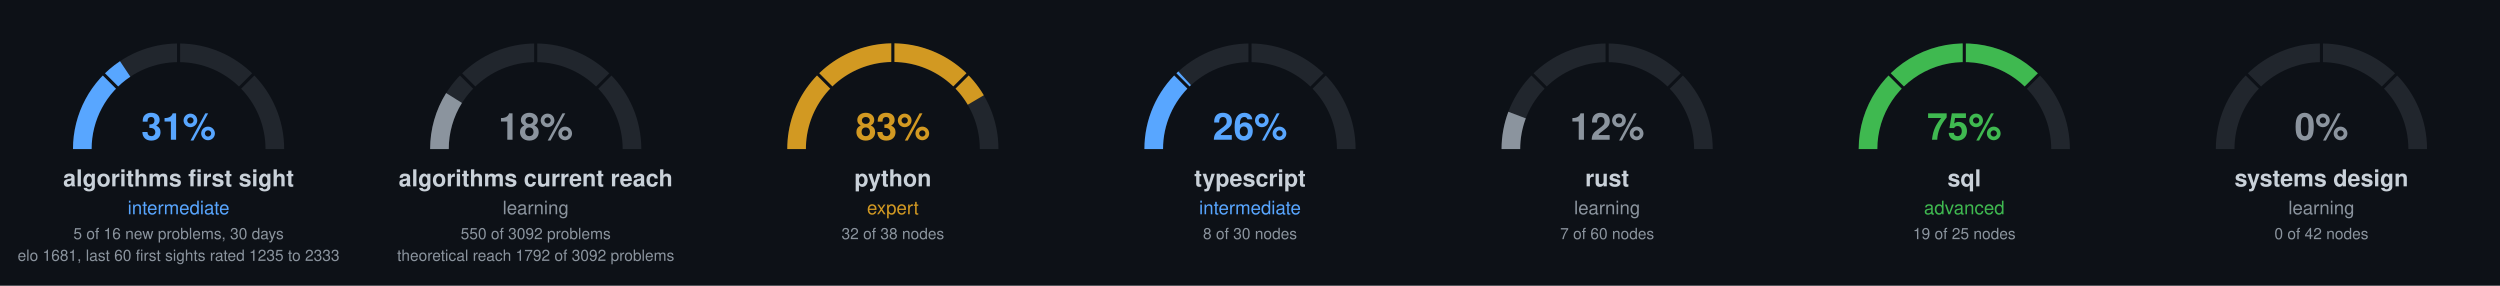
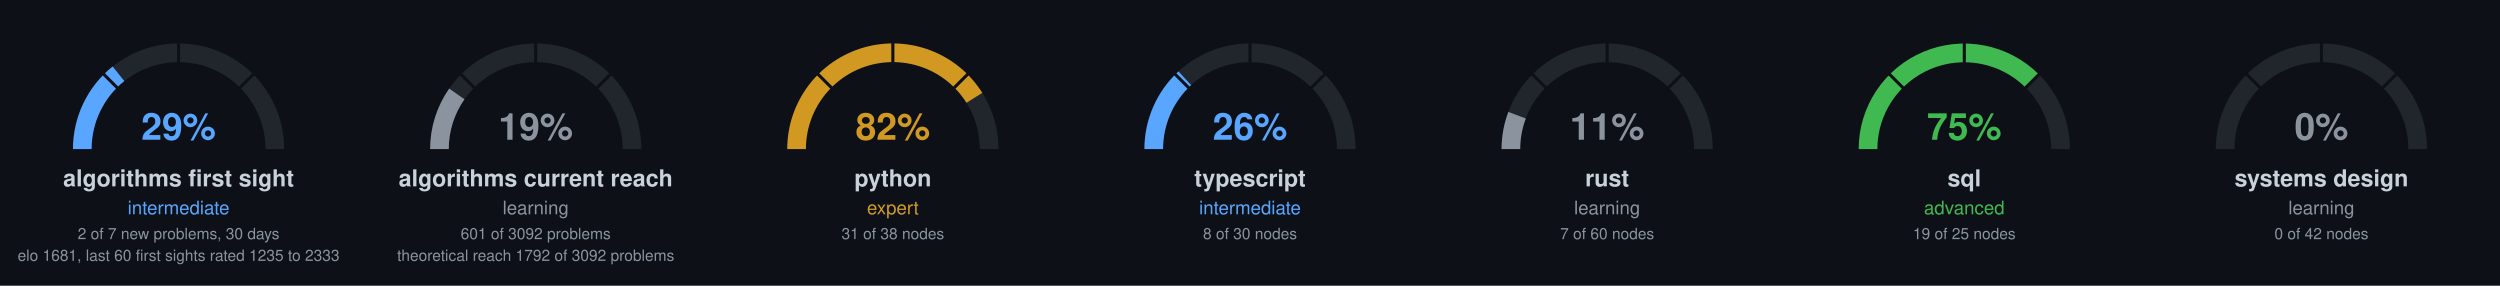
<svg xmlns="http://www.w3.org/2000/svg" width="1610" height="184" viewBox="0 0 1610 184" font-family="-apple-system, BlinkMacSystemFont, Segoe UI, Helvetica, Arial, sans-serif">
  <rect width="1610" height="184" fill="#0d1117" />
  <path d="M53.0,96.0 A62,62 0 0 1 177.0,96.0" fill="none" stroke="#21262d" stroke-width="12" stroke-opacity="1.0" stroke-linecap="butt" />
-   <path d="M53.0,96.0 A62,62 0 0 1 80.6,44.4" fill="none" stroke="#58a6ff" stroke-width="12" stroke-opacity="1.0" stroke-linecap="butt" />
+   <path d="M53.0,96.0 A62,62 0 0 1 76.3,47.5" fill="none" stroke="#58a6ff" stroke-width="12" stroke-opacity="1.0" stroke-linecap="butt" />
  <line x1="77.5" y1="58.5" x2="64.8" y2="45.8" stroke="#0d1117" stroke-width="2" />
  <line x1="115.0" y1="43.0" x2="115.0" y2="25.0" stroke="#0d1117" stroke-width="2" />
  <line x1="152.5" y1="58.5" x2="165.2" y2="45.8" stroke="#0d1117" stroke-width="2" />
-   <text x="115.0" y="90.0" text-anchor="middle" font-size="24" font-weight="bold" fill="#58a6ff">31%</text>
+   <text x="115.0" y="90.0" text-anchor="middle" font-size="24" font-weight="bold" fill="#58a6ff">29%</text>
  <text x="115.0" y="120.0" text-anchor="middle" font-size="15" font-weight="bold" fill="#c9d1d9">algorithms first sight</text>
  <text x="115.0" y="138.0" text-anchor="middle" font-size="12" fill="#58a6ff">intermediate</text>
-   <text x="115.0" y="154.0" text-anchor="middle" font-size="10" fill="#8b949e">5 of 16 new problems, 30 days</text>
+   <text x="115.0" y="154.0" text-anchor="middle" font-size="10" fill="#8b949e">2 of 7 new problems, 30 days</text>
  <text x="115.0" y="168.0" text-anchor="middle" font-size="10" fill="#8b949e">elo 1681, last 60 first sights rated 1235 to 2333</text>
  <path d="M283.0,96.0 A62,62 0 0 1 407.0,96.0" fill="none" stroke="#21262d" stroke-width="12" stroke-opacity="1.0" stroke-linecap="butt" />
-   <path d="M283.0,96.0 A62,62 0 0 1 292.4,63.1" fill="none" stroke="#8b949e" stroke-width="12" stroke-opacity="1.0" stroke-linecap="butt" />
+   <path d="M283.0,96.0 A62,62 0 0 1 294.2,60.5" fill="none" stroke="#8b949e" stroke-width="12" stroke-opacity="1.0" stroke-linecap="butt" />
  <line x1="307.5" y1="58.5" x2="294.8" y2="45.8" stroke="#0d1117" stroke-width="2" />
  <line x1="345.0" y1="43.0" x2="345.0" y2="25.0" stroke="#0d1117" stroke-width="2" />
  <line x1="382.5" y1="58.5" x2="395.2" y2="45.8" stroke="#0d1117" stroke-width="2" />
-   <text x="345.0" y="90.0" text-anchor="middle" font-size="24" font-weight="bold" fill="#8b949e">18%</text>
+   <text x="345.0" y="90.0" text-anchor="middle" font-size="24" font-weight="bold" fill="#8b949e">19%</text>
  <text x="345.0" y="120.0" text-anchor="middle" font-size="15" font-weight="bold" fill="#c9d1d9">algorithms current reach</text>
  <text x="345.0" y="138.0" text-anchor="middle" font-size="12" fill="#8b949e">learning</text>
-   <text x="345.0" y="154.0" text-anchor="middle" font-size="10" fill="#8b949e">550 of 3092 problems</text>
+   <text x="345.0" y="154.0" text-anchor="middle" font-size="10" fill="#8b949e">601 of 3092 problems</text>
  <text x="345.0" y="168.0" text-anchor="middle" font-size="10" fill="#8b949e">theoretical reach 1792 of 3092 problems</text>
  <path d="M513.0,96.0 A62,62 0 0 1 637.0,96.0" fill="none" stroke="#21262d" stroke-width="12" stroke-opacity="1.0" stroke-linecap="butt" />
-   <path d="M513.0,96.0 A62,62 0 0 1 628.4,64.4" fill="none" stroke="#d29922" stroke-width="12" stroke-opacity="1.0" stroke-linecap="butt" />
+   <path d="M513.0,96.0 A62,62 0 0 1 627.5,63.0" fill="none" stroke="#d29922" stroke-width="12" stroke-opacity="1.0" stroke-linecap="butt" />
  <line x1="537.5" y1="58.5" x2="524.8" y2="45.8" stroke="#0d1117" stroke-width="2" />
  <line x1="575.0" y1="43.0" x2="575.0" y2="25.0" stroke="#0d1117" stroke-width="2" />
  <line x1="612.5" y1="58.5" x2="625.2" y2="45.8" stroke="#0d1117" stroke-width="2" />
-   <text x="575.0" y="90.0" text-anchor="middle" font-size="24" font-weight="bold" fill="#d29922">83%</text>
+   <text x="575.0" y="90.0" text-anchor="middle" font-size="24" font-weight="bold" fill="#d29922">82%</text>
  <text x="575.0" y="120.0" text-anchor="middle" font-size="15" font-weight="bold" fill="#c9d1d9">python</text>
  <text x="575.0" y="138.0" text-anchor="middle" font-size="12" fill="#d29922">expert</text>
-   <text x="575.0" y="154.0" text-anchor="middle" font-size="10" fill="#8b949e">32 of 38 nodes</text>
+   <text x="575.0" y="154.0" text-anchor="middle" font-size="10" fill="#8b949e">31 of 38 nodes</text>
  <path d="M743.0,96.0 A62,62 0 0 1 867.0,96.0" fill="none" stroke="#21262d" stroke-width="12" stroke-opacity="1.0" stroke-linecap="butt" />
-   <path d="M743.0,96.0 A62,62 0 0 1 762.9,50.4" fill="none" stroke="#58a6ff" stroke-width="12" stroke-opacity="1.0" stroke-linecap="butt" />
+   <path d="M743.0,96.0 A62,62 0 0 1 763.0,50.4" fill="none" stroke="#58a6ff" stroke-width="12" stroke-opacity="1.0" stroke-linecap="butt" />
  <line x1="767.5" y1="58.5" x2="754.8" y2="45.8" stroke="#0d1117" stroke-width="2" />
  <line x1="805.0" y1="43.0" x2="805.0" y2="25.0" stroke="#0d1117" stroke-width="2" />
  <line x1="842.5" y1="58.5" x2="855.2" y2="45.8" stroke="#0d1117" stroke-width="2" />
  <text x="805.0" y="90.0" text-anchor="middle" font-size="24" font-weight="bold" fill="#58a6ff">26%</text>
  <text x="805.0" y="120.0" text-anchor="middle" font-size="15" font-weight="bold" fill="#c9d1d9">typescript</text>
  <text x="805.0" y="138.0" text-anchor="middle" font-size="12" fill="#58a6ff">intermediate</text>
  <text x="805.0" y="154.0" text-anchor="middle" font-size="10" fill="#8b949e">8 of 30 nodes</text>
  <path d="M973.0,96.0 A62,62 0 0 1 1097.0,96.0" fill="none" stroke="#21262d" stroke-width="12" stroke-opacity="1.0" stroke-linecap="butt" />
-   <path d="M973.0,96.0 A62,62 0 0 1 977.0,74.1" fill="none" stroke="#8b949e" stroke-width="12" stroke-opacity="1.0" stroke-linecap="butt" />
+   <path d="M973.0,96.0 A62,62 0 0 1 977.0,74.2" fill="none" stroke="#8b949e" stroke-width="12" stroke-opacity="1.0" stroke-linecap="butt" />
  <line x1="997.5" y1="58.5" x2="984.8" y2="45.8" stroke="#0d1117" stroke-width="2" />
  <line x1="1035.0" y1="43.0" x2="1035.0" y2="25.0" stroke="#0d1117" stroke-width="2" />
  <line x1="1072.5" y1="58.5" x2="1085.2" y2="45.8" stroke="#0d1117" stroke-width="2" />
-   <text x="1035.0" y="90.0" text-anchor="middle" font-size="24" font-weight="bold" fill="#8b949e">12%</text>
+   <text x="1035.0" y="90.0" text-anchor="middle" font-size="24" font-weight="bold" fill="#8b949e">11%</text>
  <text x="1035.0" y="120.0" text-anchor="middle" font-size="15" font-weight="bold" fill="#c9d1d9">rust</text>
  <text x="1035.0" y="138.0" text-anchor="middle" font-size="12" fill="#8b949e">learning</text>
  <text x="1035.0" y="154.0" text-anchor="middle" font-size="10" fill="#8b949e">7 of 60 nodes</text>
  <path d="M1203.0,96.0 A62,62 0 0 1 1327.0,96.0" fill="none" stroke="#21262d" stroke-width="12" stroke-opacity="1.0" stroke-linecap="butt" />
-   <path d="M1203.0,96.0 A62,62 0 0 1 1308.5,51.8" fill="none" stroke="#3fb950" stroke-width="12" stroke-opacity="1.0" stroke-linecap="butt" />
+   <path d="M1203.0,96.0 A62,62 0 0 1 1308.6,52.0" fill="none" stroke="#3fb950" stroke-width="12" stroke-opacity="1.0" stroke-linecap="butt" />
  <line x1="1227.5" y1="58.5" x2="1214.8" y2="45.8" stroke="#0d1117" stroke-width="2" />
  <line x1="1265.0" y1="43.0" x2="1265.0" y2="25.0" stroke="#0d1117" stroke-width="2" />
  <line x1="1302.5" y1="58.5" x2="1315.2" y2="45.8" stroke="#0d1117" stroke-width="2" />
  <text x="1265.0" y="90.0" text-anchor="middle" font-size="24" font-weight="bold" fill="#3fb950">75%</text>
  <text x="1265.0" y="120.0" text-anchor="middle" font-size="15" font-weight="bold" fill="#c9d1d9">sql</text>
  <text x="1265.0" y="138.0" text-anchor="middle" font-size="12" fill="#3fb950">advanced</text>
  <text x="1265.0" y="154.0" text-anchor="middle" font-size="10" fill="#8b949e">19 of 25 nodes</text>
  <path d="M1433.0,96.0 A62,62 0 0 1 1557.0,96.0" fill="none" stroke="#21262d" stroke-width="12" stroke-opacity="1.0" stroke-linecap="butt" />
  <line x1="1457.5" y1="58.5" x2="1444.8" y2="45.8" stroke="#0d1117" stroke-width="2" />
  <line x1="1495.0" y1="43.0" x2="1495.0" y2="25.0" stroke="#0d1117" stroke-width="2" />
  <line x1="1532.5" y1="58.5" x2="1545.2" y2="45.8" stroke="#0d1117" stroke-width="2" />
  <text x="1495.0" y="90.0" text-anchor="middle" font-size="24" font-weight="bold" fill="#8b949e">0%</text>
  <text x="1495.0" y="120.0" text-anchor="middle" font-size="15" font-weight="bold" fill="#c9d1d9">systems design</text>
  <text x="1495.0" y="138.0" text-anchor="middle" font-size="12" fill="#8b949e">learning</text>
  <text x="1495.0" y="154.0" text-anchor="middle" font-size="10" fill="#8b949e">0 of 42 nodes</text>
</svg>
